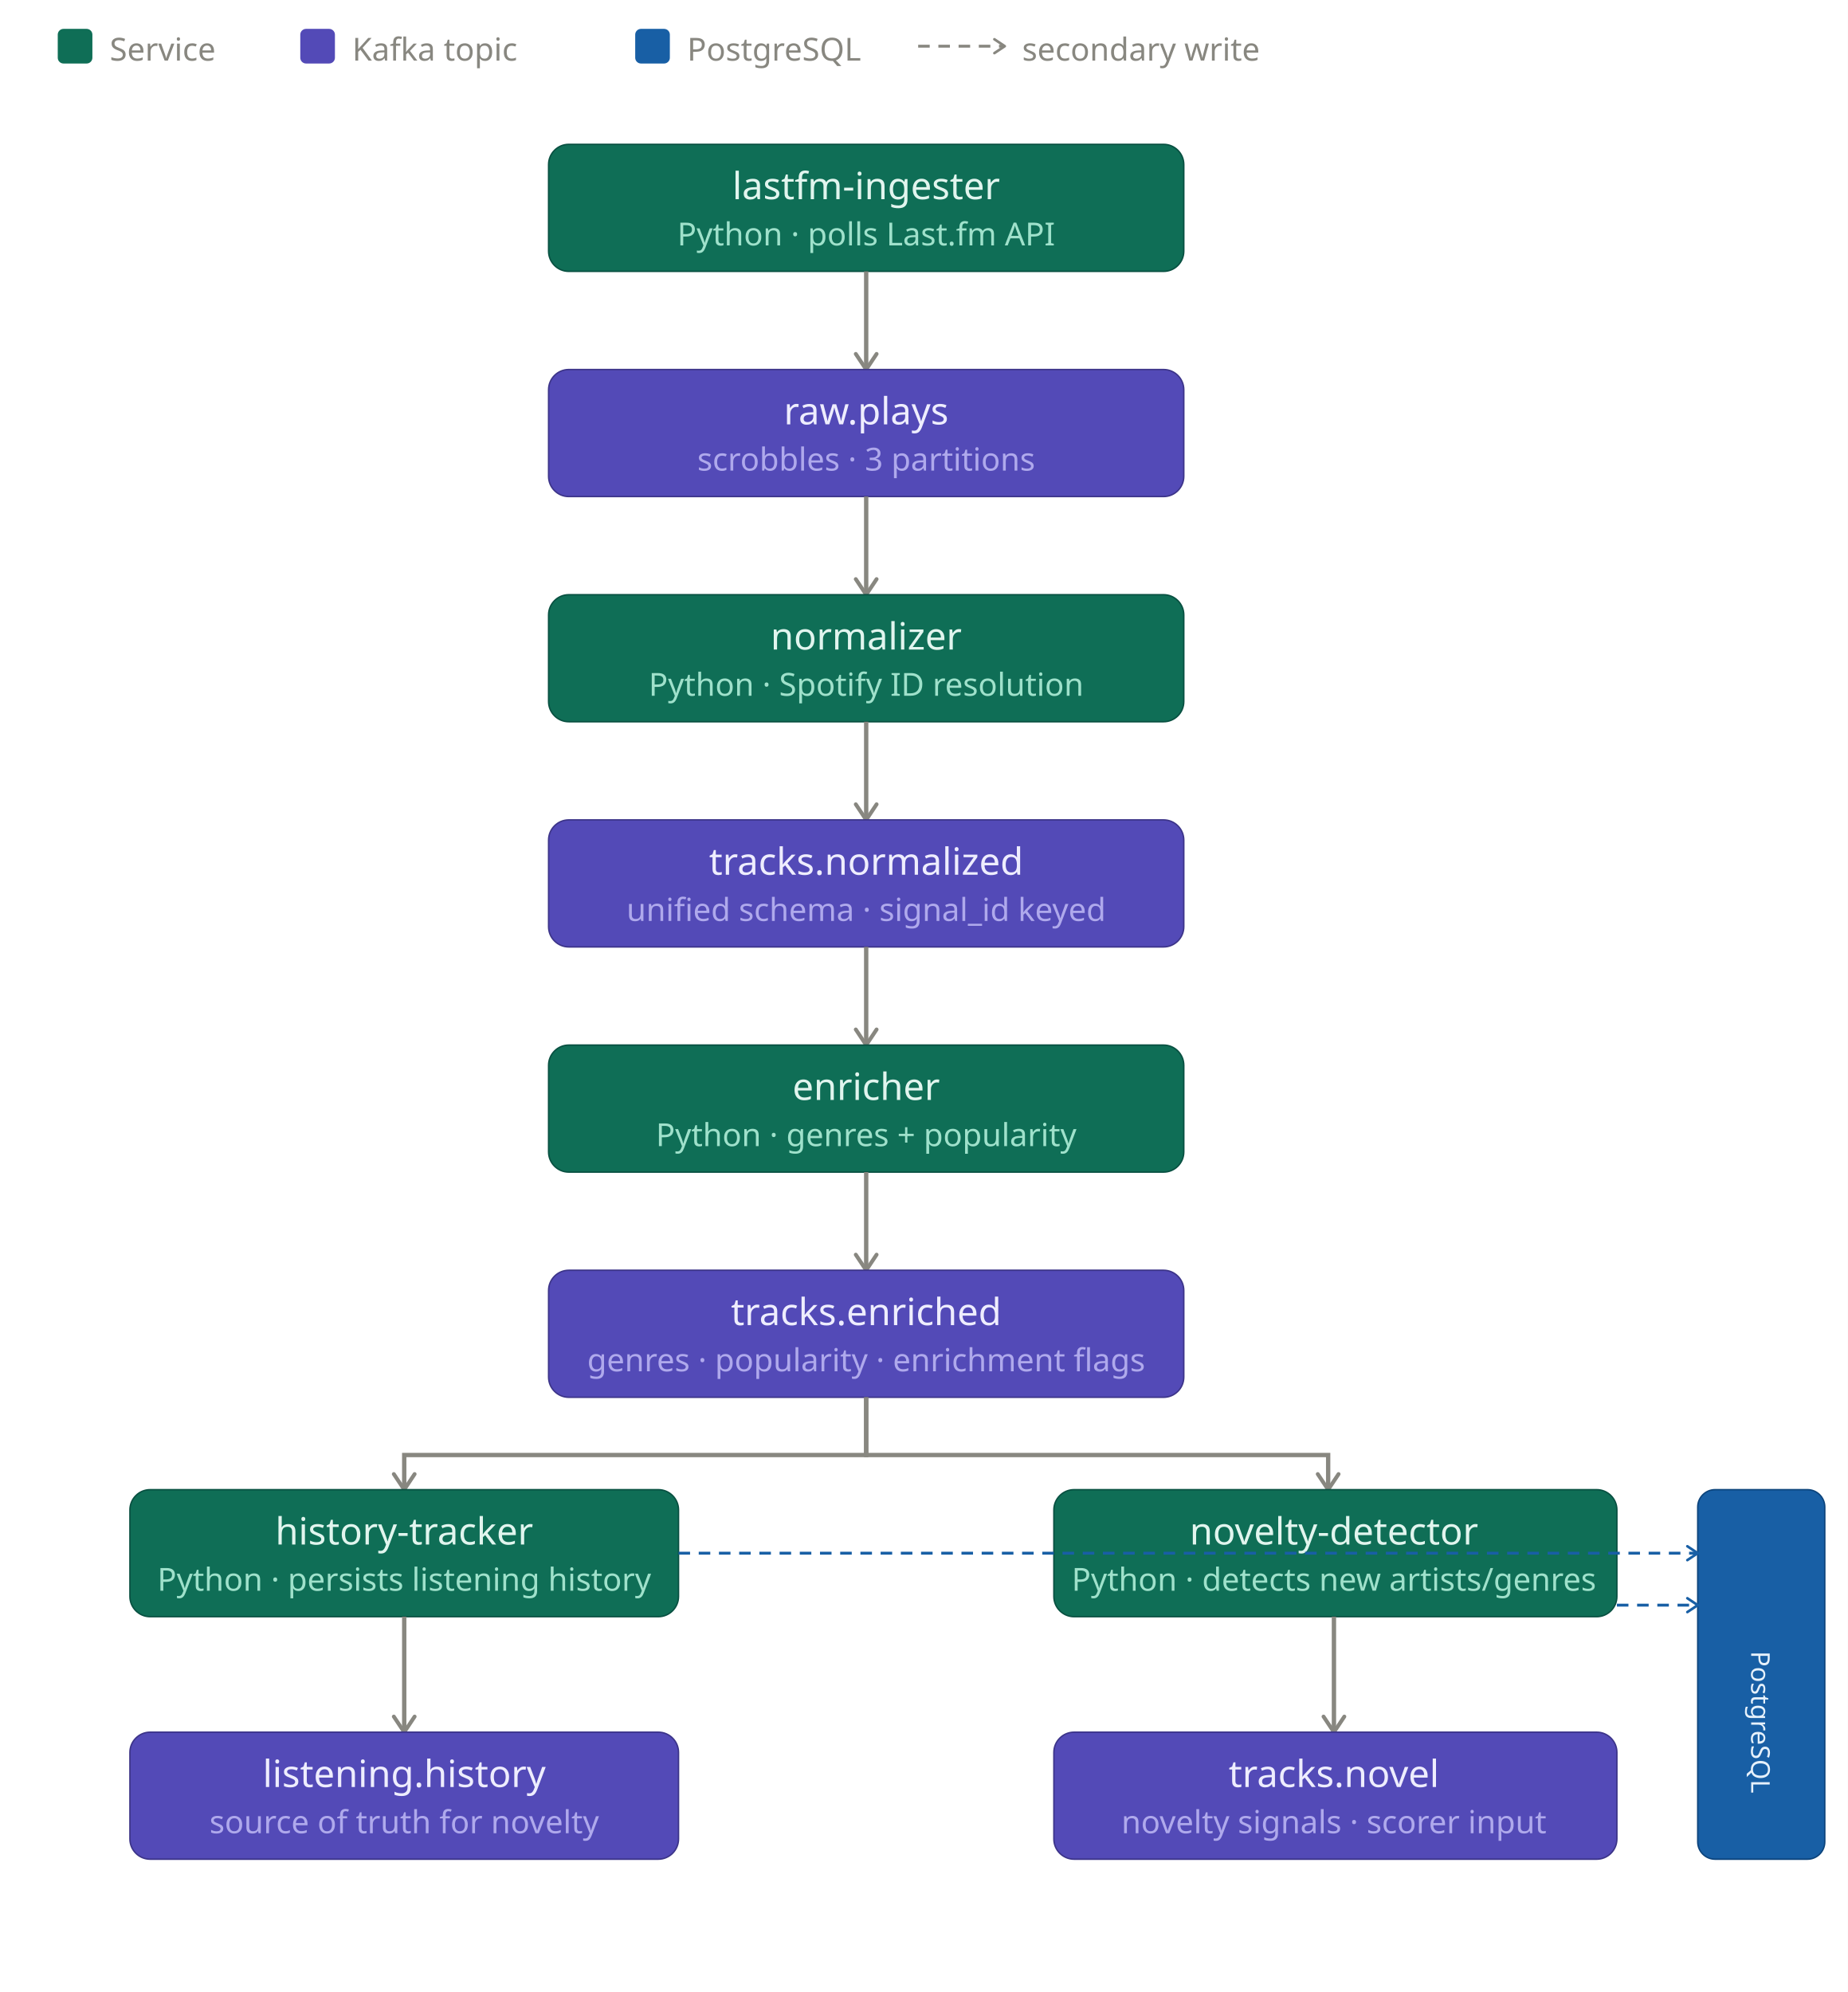
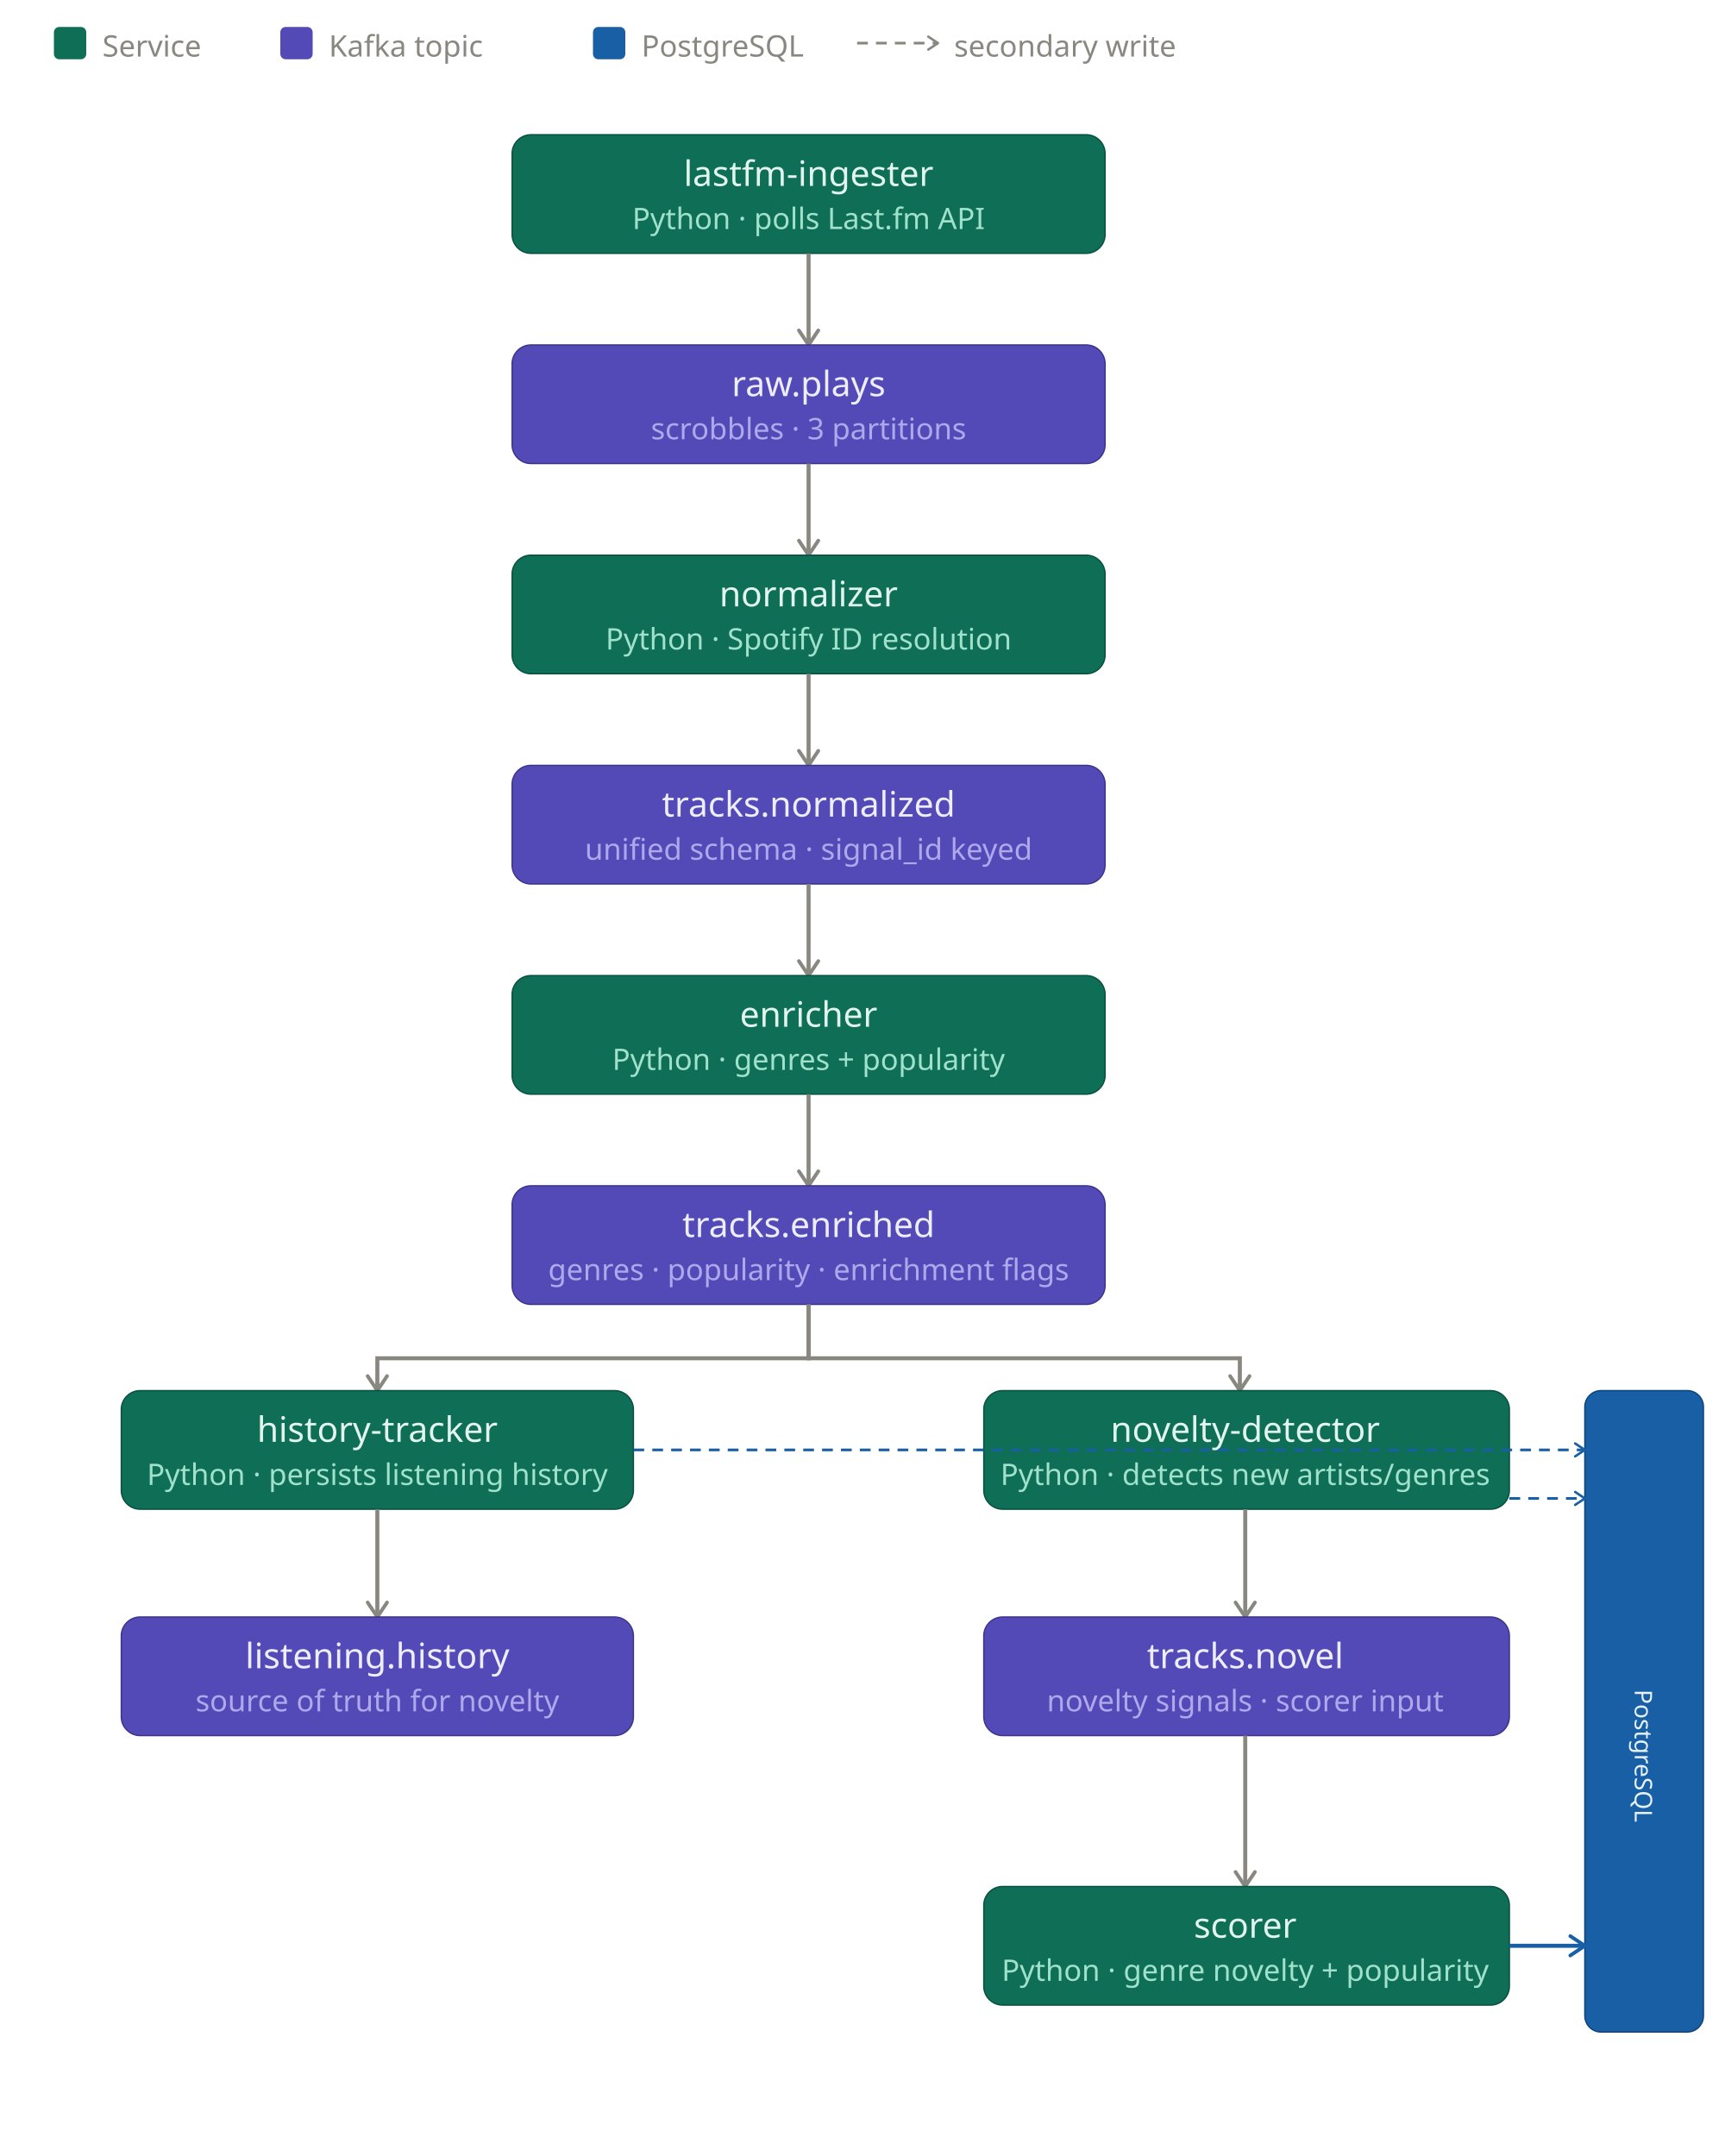
- <svg xmlns="http://www.w3.org/2000/svg" width="100%" viewBox="0 0 640 690" role="img">
+ <svg xmlns="http://www.w3.org/2000/svg" width="100%" viewBox="0 0 640 800" role="img">
  <defs>
    <marker id="arr" viewBox="0 0 10 10" refX="8" refY="5" markerWidth="6" markerHeight="6" orient="auto-start-reverse">
      <path d="M2 1L8 5L2 9" fill="none" stroke="context-stroke" stroke-width="1.5" stroke-linecap="round" stroke-linejoin="round" />
    </marker>
    <style>text { font-family: sans-serif; }</style>
  </defs>
-   <rect width="640" height="690" fill="#ffffff" />
+   <rect width="640" height="800" fill="#ffffff" />
  <rect x="20" y="10" width="12" height="12" rx="2" fill="#0F6E56" />
  <text x="38" y="21" font-size="11" fill="#888780">Service</text>
  <rect x="104" y="10" width="12" height="12" rx="2" fill="#534AB7" />
  <text x="122" y="21" font-size="11" fill="#888780">Kafka topic</text>
  <rect x="220" y="10" width="12" height="12" rx="2" fill="#185FA5" />
  <text x="238" y="21" font-size="11" fill="#888780">PostgreSQL</text>
  <line x1="318" y1="16" x2="348" y2="16" stroke="#888780" stroke-width="1" stroke-dasharray="4 3" marker-end="url(#arr)" />
  <text x="354" y="21" font-size="11" fill="#888780">secondary write</text>
  <rect x="190" y="50" width="220" height="44" rx="7" fill="#0F6E56" stroke="#085041" stroke-width="0.5" />
  <text x="300" y="69" text-anchor="middle" font-size="13" font-weight="500" fill="#E1F5EE">lastfm-ingester</text>
  <text x="300" y="85" text-anchor="middle" font-size="11" fill="#9FE1CB">Python · polls Last.fm API</text>
  <line x1="300" y1="94" x2="300" y2="128" stroke="#888780" stroke-width="1.5" marker-end="url(#arr)" />
  <rect x="190" y="128" width="220" height="44" rx="7" fill="#534AB7" stroke="#3C3489" stroke-width="0.5" />
  <text x="300" y="147" text-anchor="middle" font-size="13" font-weight="500" fill="#EEEDFE">raw.plays</text>
  <text x="300" y="163" text-anchor="middle" font-size="11" fill="#AFA9EC">scrobbles · 3 partitions</text>
  <line x1="300" y1="172" x2="300" y2="206" stroke="#888780" stroke-width="1.5" marker-end="url(#arr)" />
  <rect x="190" y="206" width="220" height="44" rx="7" fill="#0F6E56" stroke="#085041" stroke-width="0.5" />
  <text x="300" y="225" text-anchor="middle" font-size="13" font-weight="500" fill="#E1F5EE">normalizer</text>
  <text x="300" y="241" text-anchor="middle" font-size="11" fill="#9FE1CB">Python · Spotify ID resolution</text>
  <line x1="300" y1="250" x2="300" y2="284" stroke="#888780" stroke-width="1.5" marker-end="url(#arr)" />
  <rect x="190" y="284" width="220" height="44" rx="7" fill="#534AB7" stroke="#3C3489" stroke-width="0.5" />
  <text x="300" y="303" text-anchor="middle" font-size="13" font-weight="500" fill="#EEEDFE">tracks.normalized</text>
  <text x="300" y="319" text-anchor="middle" font-size="11" fill="#AFA9EC">unified schema · signal_id keyed</text>
  <line x1="300" y1="328" x2="300" y2="362" stroke="#888780" stroke-width="1.5" marker-end="url(#arr)" />
  <rect x="190" y="362" width="220" height="44" rx="7" fill="#0F6E56" stroke="#085041" stroke-width="0.5" />
  <text x="300" y="381" text-anchor="middle" font-size="13" font-weight="500" fill="#E1F5EE">enricher</text>
  <text x="300" y="397" text-anchor="middle" font-size="11" fill="#9FE1CB">Python · genres + popularity</text>
  <line x1="300" y1="406" x2="300" y2="440" stroke="#888780" stroke-width="1.5" marker-end="url(#arr)" />
  <rect x="190" y="440" width="220" height="44" rx="7" fill="#534AB7" stroke="#3C3489" stroke-width="0.5" />
  <text x="300" y="459" text-anchor="middle" font-size="13" font-weight="500" fill="#EEEDFE">tracks.enriched</text>
  <text x="300" y="475" text-anchor="middle" font-size="11" fill="#AFA9EC">genres · popularity · enrichment flags</text>
  <path d="M300,484 L300,504 L140,504 L140,516" fill="none" stroke="#888780" stroke-width="1.5" marker-end="url(#arr)" />
  <path d="M300,484 L300,504 L460,504 L460,516" fill="none" stroke="#888780" stroke-width="1.5" marker-end="url(#arr)" />
  <rect x="45" y="516" width="190" height="44" rx="7" fill="#0F6E56" stroke="#085041" stroke-width="0.5" />
  <text x="140" y="535" text-anchor="middle" font-size="13" font-weight="500" fill="#E1F5EE">history-tracker</text>
  <text x="140" y="551" text-anchor="middle" font-size="11" fill="#9FE1CB">Python · persists listening history</text>
  <rect x="365" y="516" width="195" height="44" rx="7" fill="#0F6E56" stroke="#085041" stroke-width="0.5" />
  <text x="462" y="535" text-anchor="middle" font-size="13" font-weight="500" fill="#E1F5EE">novelty-detector</text>
  <text x="462" y="551" text-anchor="middle" font-size="11" fill="#9FE1CB">Python · detects new artists/genres</text>
-   <rect x="588" y="516" width="44" height="128" rx="6" fill="#185FA5" stroke="#0C447C" stroke-width="0.5" />
-   <text x="610" y="578" text-anchor="middle" font-size="9" font-weight="500" fill="#E6F1FB" writing-mode="tb">PostgreSQL</text>
+   <rect x="588" y="516" width="44" height="238" rx="6" fill="#185FA5" stroke="#0C447C" stroke-width="0.5" />
+   <text x="610" y="633" text-anchor="middle" font-size="9" font-weight="500" fill="#E6F1FB" writing-mode="tb">PostgreSQL</text>
  <path d="M235,538 L588,538" fill="none" stroke="#185FA5" stroke-width="1" stroke-dasharray="4 3" marker-end="url(#arr)" />
  <path d="M560,556 L588,556" fill="none" stroke="#185FA5" stroke-width="1" stroke-dasharray="4 3" marker-end="url(#arr)" />
  <line x1="140" y1="560" x2="140" y2="600" stroke="#888780" stroke-width="1.5" marker-end="url(#arr)" />
  <line x1="462" y1="560" x2="462" y2="600" stroke="#888780" stroke-width="1.5" marker-end="url(#arr)" />
  <rect x="45" y="600" width="190" height="44" rx="7" fill="#534AB7" stroke="#3C3489" stroke-width="0.5" />
  <text x="140" y="619" text-anchor="middle" font-size="13" font-weight="500" fill="#EEEDFE">listening.history</text>
  <text x="140" y="635" text-anchor="middle" font-size="11" fill="#AFA9EC">source of truth for novelty</text>
  <rect x="365" y="600" width="195" height="44" rx="7" fill="#534AB7" stroke="#3C3489" stroke-width="0.5" />
  <text x="462" y="619" text-anchor="middle" font-size="13" font-weight="500" fill="#EEEDFE">tracks.novel</text>
  <text x="462" y="635" text-anchor="middle" font-size="11" fill="#AFA9EC">novelty signals · scorer input</text>
+   <line x1="462" y1="644" x2="462" y2="700" stroke="#888780" stroke-width="1.5" marker-end="url(#arr)" />
+   <rect x="365" y="700" width="195" height="44" rx="7" fill="#0F6E56" stroke="#085041" stroke-width="0.5" />
+   <text x="462" y="719" text-anchor="middle" font-size="13" font-weight="500" fill="#E1F5EE">scorer</text>
+   <text x="462" y="735" text-anchor="middle" font-size="11" fill="#9FE1CB">Python · genre novelty + popularity</text>
+   <path d="M560,722 L588,722" fill="none" stroke="#185FA5" stroke-width="1.5" marker-end="url(#arr)" />
</svg>
